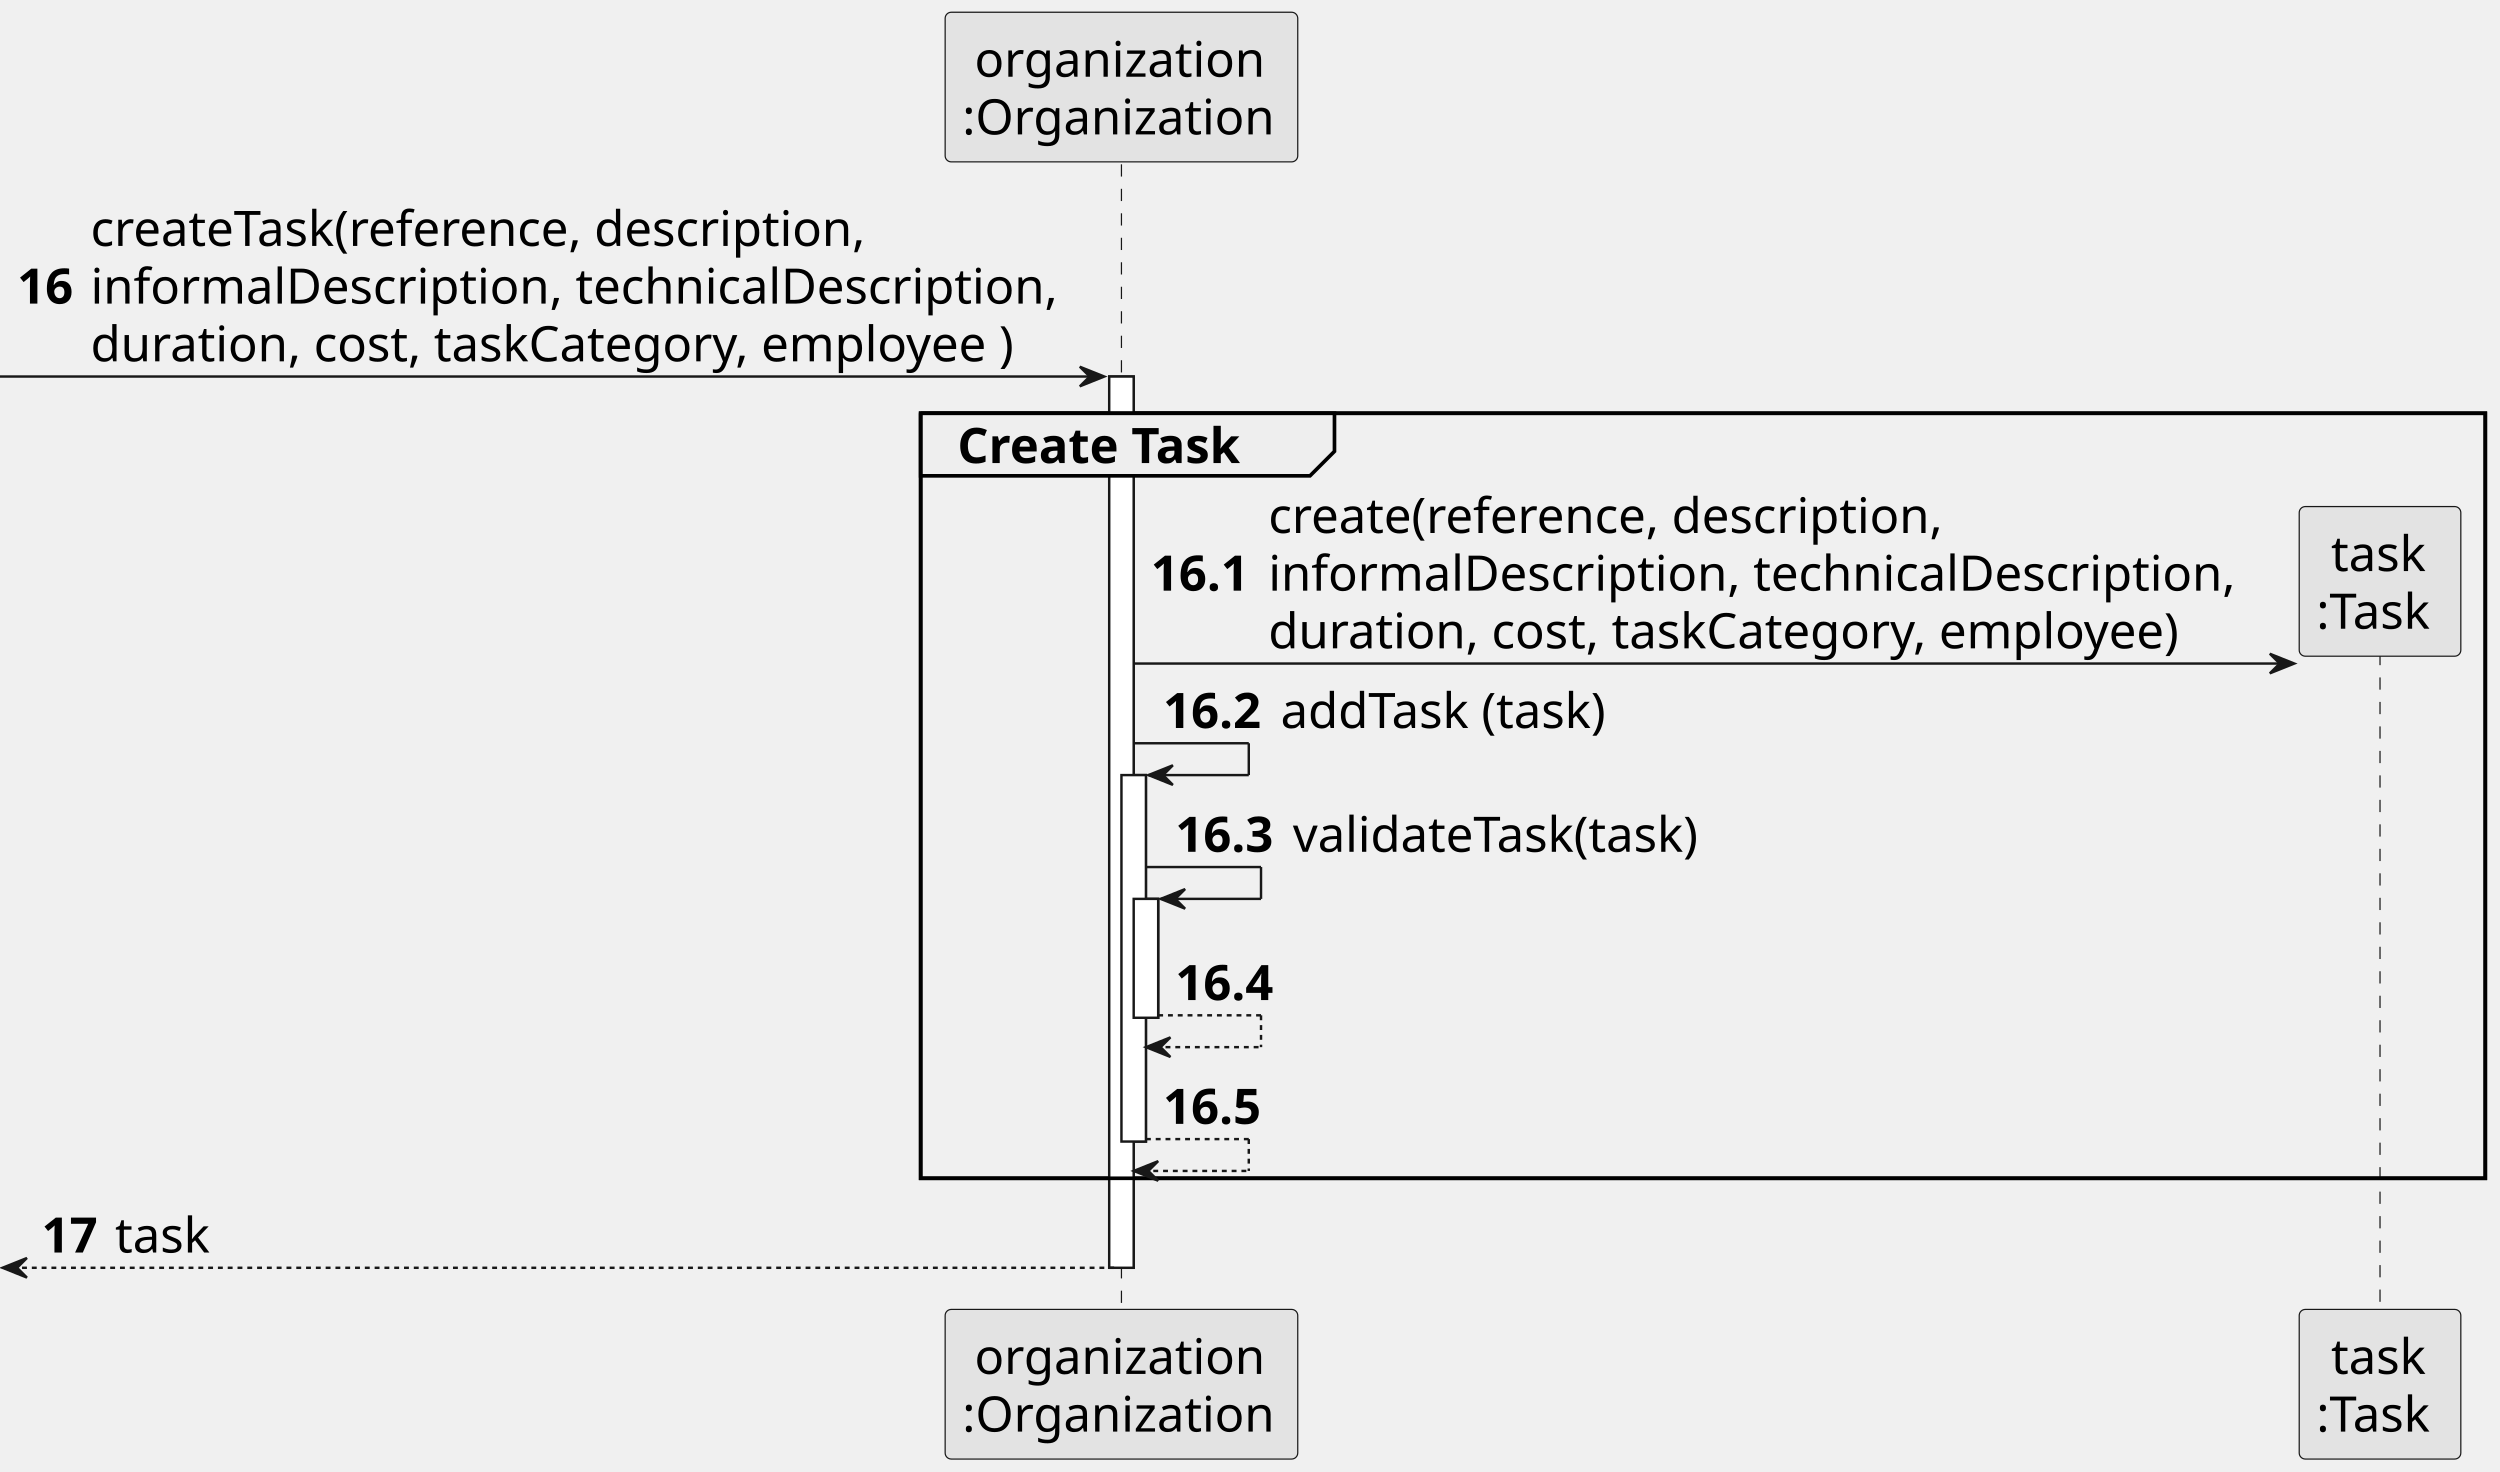
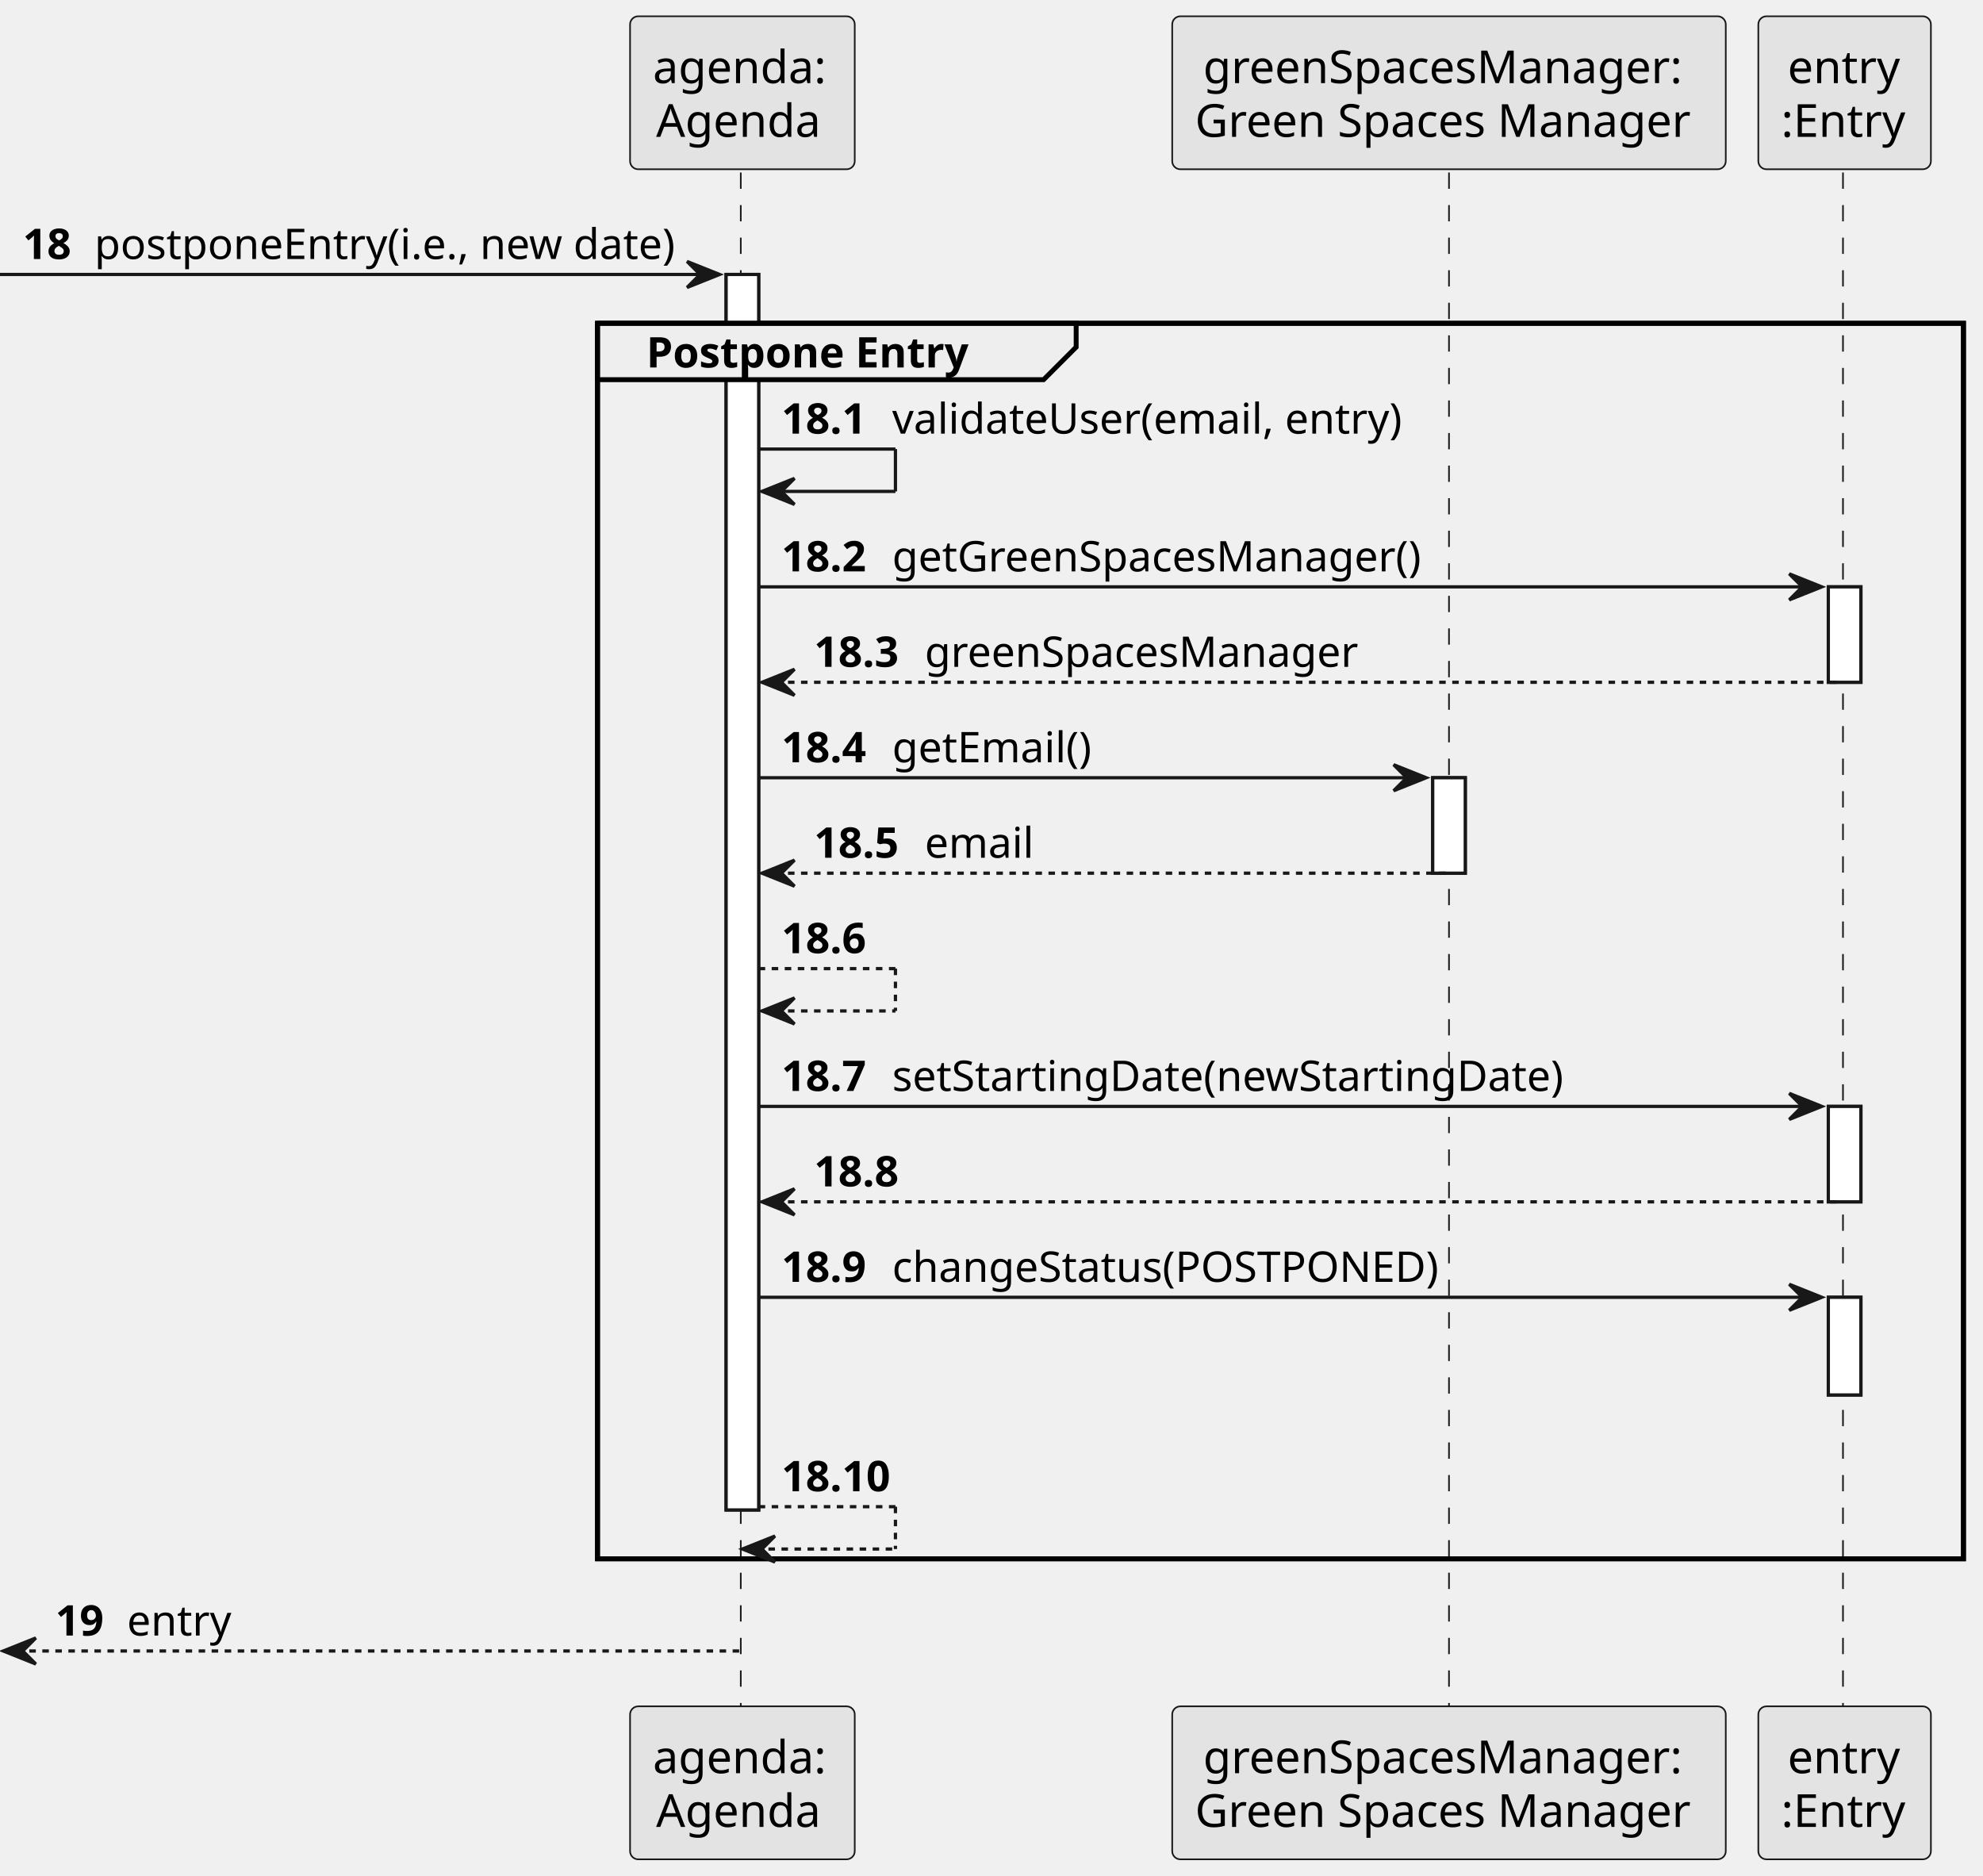
- <svg xmlns="http://www.w3.org/2000/svg" contentStyleType="text/css" height="601px" preserveAspectRatio="none" style="width:1021px;height:601px;background:#FFFFFF;" version="1.1" viewBox="0 0 1021 601" width="1021px" zoomAndPan="magnify">
+ <svg xmlns="http://www.w3.org/2000/svg" contentStyleType="text/css" height="576px" preserveAspectRatio="none" style="width:609px;height:576px;background:#FFFFFF;" version="1.1" viewBox="0 0 609 576" width="609px" zoomAndPan="magnify">
  <defs />
  <g>
-     <rect fill="#FFFFFF" height="363.992" style="stroke:#181818;stroke-width:1.0;" width="10" x="453" y="153.773" />
-     <rect fill="#FFFFFF" height="149.664" style="stroke:#181818;stroke-width:1.0;" width="10" x="458" y="316.547" />
-     <rect fill="#FFFFFF" height="48.555" style="stroke:#181818;stroke-width:1.0;" width="10" x="463" y="367.102" />
-     <rect fill="none" height="312.438" style="stroke:#000000;stroke-width:1.5;" width="639" x="376" y="168.773" />
-     <line style="stroke:#181818;stroke-width:0.5;stroke-dasharray:5.0,5.0;" x1="458" x2="458" y1="67.109" y2="535.766" />
-     <line style="stroke:#181818;stroke-width:0.5;stroke-dasharray:5.0,5.0;" x1="972" x2="972" y1="246.66" y2="535.766" />
-     <rect fill="#E3E3E3" height="61.109" rx="2.5" ry="2.5" style="stroke:#181818;stroke-width:0.5;" width="144" x="386" y="5" />
-     <text fill="#000000" font-family="sans-serif" font-size="20" lengthAdjust="spacing" textLength="120" x="398" y="31.336">organization</text>
-     <text fill="#000000" font-family="sans-serif" font-size="20" lengthAdjust="spacing" textLength="130" x="393" y="54.891">:Organization</text>
-     <rect fill="#E3E3E3" height="61.109" rx="2.5" ry="2.5" style="stroke:#181818;stroke-width:0.5;" width="144" x="386" y="534.766" />
-     <text fill="#000000" font-family="sans-serif" font-size="20" lengthAdjust="spacing" textLength="120" x="398" y="561.102">organization</text>
-     <text fill="#000000" font-family="sans-serif" font-size="20" lengthAdjust="spacing" textLength="130" x="393" y="584.656">:Organization</text>
-     <rect fill="#E3E3E3" height="61.109" rx="2.5" ry="2.5" style="stroke:#181818;stroke-width:0.5;" width="66" x="939" y="534.766" />
-     <text fill="#000000" font-family="sans-serif" font-size="20" lengthAdjust="spacing" textLength="40" x="952" y="561.102">task</text>
-     <text fill="#000000" font-family="sans-serif" font-size="20" lengthAdjust="spacing" textLength="52" x="946" y="584.656">:Task</text>
-     <rect fill="#FFFFFF" height="363.992" style="stroke:#181818;stroke-width:1.0;" width="10" x="453" y="153.773" />
-     <rect fill="#FFFFFF" height="149.664" style="stroke:#181818;stroke-width:1.0;" width="10" x="458" y="316.547" />
-     <rect fill="#FFFFFF" height="48.555" style="stroke:#181818;stroke-width:1.0;" width="10" x="463" y="367.102" />
-     <polygon fill="#181818" points="441,149.773,451,153.773,441,157.773,445,153.773" style="stroke:#181818;stroke-width:1.0;" />
-     <line style="stroke:#181818;stroke-width:1.0;" x1="0" x2="447" y1="153.773" y2="153.773" />
-     <text fill="#000000" font-family="sans-serif" font-size="20" font-weight="bold" lengthAdjust="spacing" textLength="26" x="7" y="124">16</text>
-     <text fill="#000000" font-family="sans-serif" font-size="20" lengthAdjust="spacing" textLength="326" x="37" y="100.445">createTask(reference, description,</text>
-     <text fill="#000000" font-family="sans-serif" font-size="20" lengthAdjust="spacing" textLength="404" x="37" y="124">informalDescription, technicalDescription,</text>
-     <text fill="#000000" font-family="sans-serif" font-size="20" lengthAdjust="spacing" textLength="387" x="37" y="147.555">duration, cost, taskCategory, employee )</text>
-     <path d="M376,168.773 L545,168.773 L545,184.328 L535,194.328 L376,194.328 L376,168.773 " fill="#EEEEEE" style="stroke:#000000;stroke-width:1.5;" />
-     <rect fill="none" height="312.438" style="stroke:#000000;stroke-width:1.5;" width="639" x="376" y="168.773" />
-     <text fill="#000000" font-family="sans-serif" font-size="20" font-weight="bold" lengthAdjust="spacing" textLength="124" x="391" y="189.109">Create Task</text>
-     <polygon fill="#181818" points="927,266.992,937,270.992,927,274.992,931,270.992" style="stroke:#181818;stroke-width:1.0;" />
-     <line style="stroke:#181818;stroke-width:1.0;" x1="463" x2="933" y1="270.992" y2="270.992" />
-     <text fill="#000000" font-family="sans-serif" font-size="20" font-weight="bold" lengthAdjust="spacing" textLength="44" x="470" y="241.219">16.1</text>
-     <text fill="#000000" font-family="sans-serif" font-size="20" lengthAdjust="spacing" textLength="280" x="518" y="217.664">create(reference, description,</text>
-     <text fill="#000000" font-family="sans-serif" font-size="20" lengthAdjust="spacing" textLength="404" x="518" y="241.219">informalDescription, technicalDescription,</text>
-     <text fill="#000000" font-family="sans-serif" font-size="20" lengthAdjust="spacing" textLength="381" x="518" y="264.773">duration, cost, taskCategory, employee)</text>
-     <rect fill="#E3E3E3" height="61.109" rx="2.5" ry="2.5" style="stroke:#181818;stroke-width:0.5;" width="66" x="939" y="206.883" />
-     <text fill="#000000" font-family="sans-serif" font-size="20" lengthAdjust="spacing" textLength="40" x="952" y="233.219">task</text>
-     <text fill="#000000" font-family="sans-serif" font-size="20" lengthAdjust="spacing" textLength="52" x="946" y="256.773">:Task</text>
-     <line style="stroke:#181818;stroke-width:1.0;" x1="463" x2="510" y1="303.547" y2="303.547" />
-     <line style="stroke:#181818;stroke-width:1.0;" x1="510" x2="510" y1="303.547" y2="316.547" />
-     <line style="stroke:#181818;stroke-width:1.0;" x1="469" x2="510" y1="316.547" y2="316.547" />
-     <polygon fill="#181818" points="479,312.547,469,316.547,479,320.547,475,316.547" style="stroke:#181818;stroke-width:1.0;" />
-     <text fill="#000000" font-family="sans-serif" font-size="20" font-weight="bold" lengthAdjust="spacing" textLength="44" x="475" y="297.328">16.2</text>
-     <text fill="#000000" font-family="sans-serif" font-size="20" lengthAdjust="spacing" textLength="143" x="523" y="297.328">addTask (task)</text>
-     <line style="stroke:#181818;stroke-width:1.0;" x1="468" x2="515" y1="354.102" y2="354.102" />
-     <line style="stroke:#181818;stroke-width:1.0;" x1="515" x2="515" y1="354.102" y2="367.102" />
-     <line style="stroke:#181818;stroke-width:1.0;" x1="474" x2="515" y1="367.102" y2="367.102" />
-     <polygon fill="#181818" points="484,363.102,474,367.102,484,371.102,480,367.102" style="stroke:#181818;stroke-width:1.0;" />
-     <text fill="#000000" font-family="sans-serif" font-size="20" font-weight="bold" lengthAdjust="spacing" textLength="44" x="480" y="347.883">16.3</text>
-     <text fill="#000000" font-family="sans-serif" font-size="20" lengthAdjust="spacing" textLength="175" x="528" y="347.883">validateTask(task)</text>
-     <line style="stroke:#181818;stroke-width:1.0;stroke-dasharray:2.0,2.0;" x1="473" x2="515" y1="414.656" y2="414.656" />
-     <line style="stroke:#181818;stroke-width:1.0;stroke-dasharray:2.0,2.0;" x1="515" x2="515" y1="414.656" y2="427.656" />
-     <line style="stroke:#181818;stroke-width:1.0;stroke-dasharray:2.0,2.0;" x1="468" x2="515" y1="427.656" y2="427.656" />
-     <polygon fill="#181818" points="478,423.656,468,427.656,478,431.656,474,427.656" style="stroke:#181818;stroke-width:1.0;" />
-     <text fill="#000000" font-family="sans-serif" font-size="20" font-weight="bold" lengthAdjust="spacing" textLength="44" x="480" y="408.438">16.4</text>
-     <text fill="#000000" font-family="sans-serif" font-size="20" lengthAdjust="spacing" textLength="6" x="528" y="408.438"> </text>
-     <line style="stroke:#181818;stroke-width:1.0;stroke-dasharray:2.0,2.0;" x1="468" x2="510" y1="465.211" y2="465.211" />
-     <line style="stroke:#181818;stroke-width:1.0;stroke-dasharray:2.0,2.0;" x1="510" x2="510" y1="465.211" y2="478.211" />
-     <line style="stroke:#181818;stroke-width:1.0;stroke-dasharray:2.0,2.0;" x1="463" x2="510" y1="478.211" y2="478.211" />
-     <polygon fill="#181818" points="473,474.211,463,478.211,473,482.211,469,478.211" style="stroke:#181818;stroke-width:1.0;" />
-     <text fill="#000000" font-family="sans-serif" font-size="20" font-weight="bold" lengthAdjust="spacing" textLength="44" x="475" y="458.992">16.5</text>
-     <text fill="#000000" font-family="sans-serif" font-size="20" lengthAdjust="spacing" textLength="6" x="523" y="458.992"> </text>
-     <polygon fill="#181818" points="11,513.766,1,517.766,11,521.766,7,517.766" style="stroke:#181818;stroke-width:1.0;" />
-     <line style="stroke:#181818;stroke-width:1.0;stroke-dasharray:2.0,2.0;" x1="5" x2="457" y1="517.766" y2="517.766" />
-     <text fill="#000000" font-family="sans-serif" font-size="20" font-weight="bold" lengthAdjust="spacing" textLength="26" x="17" y="511.547">17</text>
-     <text fill="#000000" font-family="sans-serif" font-size="20" lengthAdjust="spacing" textLength="40" x="47" y="511.547">task</text>
+     <rect fill="#FFFFFF" height="379.416" style="stroke:#181818;stroke-width:1.0;" width="10" x="223" y="84.287" />
+     <rect fill="#FFFFFF" height="29.311" style="stroke:#181818;stroke-width:1.0;" width="10" x="440" y="238.84" />
+     <rect fill="#FFFFFF" height="29.311" style="stroke:#181818;stroke-width:1.0;" width="10" x="561.5" y="180.219" />
+     <rect fill="#FFFFFF" height="29.311" style="stroke:#181818;stroke-width:1.0;" width="10" x="561.5" y="339.772" />
+     <rect fill="#FFFFFF" height="30" style="stroke:#181818;stroke-width:1.0;" width="10" x="561.5" y="398.393" />
+     <rect fill="none" height="379.416" style="stroke:#000000;stroke-width:1.5;" width="419.5" x="183.5" y="99.287" />
+     <line style="stroke:#181818;stroke-width:0.5;stroke-dasharray:5.0,5.0;" x1="227.5" x2="227.5" y1="52.977" y2="525.014" />
+     <line style="stroke:#181818;stroke-width:0.5;stroke-dasharray:5.0,5.0;" x1="445" x2="445" y1="52.977" y2="525.014" />
+     <line style="stroke:#181818;stroke-width:0.5;stroke-dasharray:5.0,5.0;" x1="566" x2="566" y1="52.977" y2="525.014" />
+     <rect fill="#E3E3E3" height="46.977" rx="2.5" ry="2.5" style="stroke:#181818;stroke-width:0.5;" width="69" x="193.5" y="5" />
+     <text fill="#000000" font-family="sans-serif" font-size="14" lengthAdjust="spacing" textLength="55" x="200.5" y="25.535">agenda:</text>
+     <text fill="#000000" font-family="sans-serif" font-size="14" lengthAdjust="spacing" textLength="53" x="201.5" y="42.023">Agenda</text>
+     <rect fill="#E3E3E3" height="46.977" rx="2.5" ry="2.5" style="stroke:#181818;stroke-width:0.5;" width="69" x="193.5" y="524.014" />
+     <text fill="#000000" font-family="sans-serif" font-size="14" lengthAdjust="spacing" textLength="55" x="200.5" y="544.549">agenda:</text>
+     <text fill="#000000" font-family="sans-serif" font-size="14" lengthAdjust="spacing" textLength="53" x="201.5" y="561.037">Agenda</text>
+     <rect fill="#E3E3E3" height="46.977" rx="2.5" ry="2.5" style="stroke:#181818;stroke-width:0.5;" width="170" x="360" y="5" />
+     <text fill="#000000" font-family="sans-serif" font-size="14" lengthAdjust="spacing" textLength="151" x="369.5" y="25.535">greenSpacesManager:</text>
+     <text fill="#000000" font-family="sans-serif" font-size="14" lengthAdjust="spacing" textLength="156" x="367" y="42.023">Green Spaces Manager</text>
+     <rect fill="#E3E3E3" height="46.977" rx="2.5" ry="2.5" style="stroke:#181818;stroke-width:0.5;" width="170" x="360" y="524.014" />
+     <text fill="#000000" font-family="sans-serif" font-size="14" lengthAdjust="spacing" textLength="151" x="369.5" y="544.549">greenSpacesManager:</text>
+     <text fill="#000000" font-family="sans-serif" font-size="14" lengthAdjust="spacing" textLength="156" x="367" y="561.037">Green Spaces Manager</text>
+     <rect fill="#E3E3E3" height="46.977" rx="2.5" ry="2.5" style="stroke:#181818;stroke-width:0.5;" width="53" x="540" y="5" />
+     <text fill="#000000" font-family="sans-serif" font-size="14" lengthAdjust="spacing" textLength="35" x="549" y="25.535">entry</text>
+     <text fill="#000000" font-family="sans-serif" font-size="14" lengthAdjust="spacing" textLength="39" x="547" y="42.023">:Entry</text>
+     <rect fill="#E3E3E3" height="46.977" rx="2.5" ry="2.5" style="stroke:#181818;stroke-width:0.5;" width="53" x="540" y="524.014" />
+     <text fill="#000000" font-family="sans-serif" font-size="14" lengthAdjust="spacing" textLength="35" x="549" y="544.549">entry</text>
+     <text fill="#000000" font-family="sans-serif" font-size="14" lengthAdjust="spacing" textLength="39" x="547" y="561.037">:Entry</text>
+     <rect fill="#FFFFFF" height="379.416" style="stroke:#181818;stroke-width:1.0;" width="10" x="223" y="84.287" />
+     <rect fill="#FFFFFF" height="29.311" style="stroke:#181818;stroke-width:1.0;" width="10" x="440" y="238.84" />
+     <rect fill="#FFFFFF" height="29.311" style="stroke:#181818;stroke-width:1.0;" width="10" x="561.5" y="180.219" />
+     <rect fill="#FFFFFF" height="29.311" style="stroke:#181818;stroke-width:1.0;" width="10" x="561.5" y="339.772" />
+     <rect fill="#FFFFFF" height="30" style="stroke:#181818;stroke-width:1.0;" width="10" x="561.5" y="398.393" />
+     <polygon fill="#181818" points="211,80.287,221,84.287,211,88.287,215,84.287" style="stroke:#181818;stroke-width:1.0;" />
+     <line style="stroke:#181818;stroke-width:1.0;" x1="0" x2="217" y1="84.287" y2="84.287" />
+     <text fill="#000000" font-family="sans-serif" font-size="13" font-weight="bold" lengthAdjust="spacing" textLength="18" x="7" y="79.545">18</text>
+     <text fill="#000000" font-family="sans-serif" font-size="13" lengthAdjust="spacing" textLength="182" x="29" y="79.545">postponeEntry(i.e., new date)</text>
+     <path d="M183.5,99.287 L330.5,99.287 L330.5,106.598 L320.5,116.598 L183.5,116.598 L183.5,99.287 " fill="#EEEEEE" style="stroke:#000000;stroke-width:1.5;" />
+     <rect fill="none" height="379.416" style="stroke:#000000;stroke-width:1.5;" width="419.5" x="183.5" y="99.287" />
+     <text fill="#000000" font-family="sans-serif" font-size="13" font-weight="bold" lengthAdjust="spacing" textLength="102" x="198.5" y="112.856">Postpone Entry</text>
+     <line style="stroke:#181818;stroke-width:1.0;" x1="233" x2="275" y1="137.908" y2="137.908" />
+     <line style="stroke:#181818;stroke-width:1.0;" x1="275" x2="275" y1="137.908" y2="150.908" />
+     <line style="stroke:#181818;stroke-width:1.0;" x1="234" x2="275" y1="150.908" y2="150.908" />
+     <polygon fill="#181818" points="244,146.908,234,150.908,244,154.908,240,150.908" style="stroke:#181818;stroke-width:1.0;" />
+     <text fill="#000000" font-family="sans-serif" font-size="13" font-weight="bold" lengthAdjust="spacing" textLength="30" x="240" y="133.166">18.1</text>
+     <text fill="#000000" font-family="sans-serif" font-size="13" lengthAdjust="spacing" textLength="159" x="274" y="133.166">validateUser(email, entry)</text>
+     <polygon fill="#181818" points="549.5,176.219,559.5,180.219,549.5,184.219,553.5,180.219" style="stroke:#181818;stroke-width:1.0;" />
+     <line style="stroke:#181818;stroke-width:1.0;" x1="233" x2="555.5" y1="180.219" y2="180.219" />
+     <text fill="#000000" font-family="sans-serif" font-size="13" font-weight="bold" lengthAdjust="spacing" textLength="30" x="240" y="175.477">18.2</text>
+     <text fill="#000000" font-family="sans-serif" font-size="13" lengthAdjust="spacing" textLength="160" x="274" y="175.477">getGreenSpacesManager()</text>
+     <polygon fill="#181818" points="244,205.529,234,209.529,244,213.529,240,209.529" style="stroke:#181818;stroke-width:1.0;" />
+     <line style="stroke:#181818;stroke-width:1.0;stroke-dasharray:2.0,2.0;" x1="238" x2="565.5" y1="209.529" y2="209.529" />
+     <text fill="#000000" font-family="sans-serif" font-size="13" font-weight="bold" lengthAdjust="spacing" textLength="30" x="250" y="204.787">18.3</text>
+     <text fill="#000000" font-family="sans-serif" font-size="13" lengthAdjust="spacing" textLength="131" x="284" y="204.787">greenSpacesManager</text>
+     <polygon fill="#181818" points="428,234.84,438,238.84,428,242.84,432,238.84" style="stroke:#181818;stroke-width:1.0;" />
+     <line style="stroke:#181818;stroke-width:1.0;" x1="233" x2="434" y1="238.84" y2="238.84" />
+     <text fill="#000000" font-family="sans-serif" font-size="13" font-weight="bold" lengthAdjust="spacing" textLength="30" x="240" y="234.098">18.4</text>
+     <text fill="#000000" font-family="sans-serif" font-size="13" lengthAdjust="spacing" textLength="62" x="274" y="234.098">getEmail()</text>
+     <polygon fill="#181818" points="244,264.15,234,268.15,244,272.15,240,268.15" style="stroke:#181818;stroke-width:1.0;" />
+     <line style="stroke:#181818;stroke-width:1.0;stroke-dasharray:2.0,2.0;" x1="238" x2="444" y1="268.15" y2="268.15" />
+     <text fill="#000000" font-family="sans-serif" font-size="13" font-weight="bold" lengthAdjust="spacing" textLength="30" x="250" y="263.408">18.5</text>
+     <text fill="#000000" font-family="sans-serif" font-size="13" lengthAdjust="spacing" textLength="34" x="284" y="263.408">email</text>
+     <line style="stroke:#181818;stroke-width:1.0;stroke-dasharray:2.0,2.0;" x1="233" x2="275" y1="297.461" y2="297.461" />
+     <line style="stroke:#181818;stroke-width:1.0;stroke-dasharray:2.0,2.0;" x1="275" x2="275" y1="297.461" y2="310.461" />
+     <line style="stroke:#181818;stroke-width:1.0;stroke-dasharray:2.0,2.0;" x1="234" x2="275" y1="310.461" y2="310.461" />
+     <polygon fill="#181818" points="244,306.461,234,310.461,244,314.461,240,310.461" style="stroke:#181818;stroke-width:1.0;" />
+     <text fill="#000000" font-family="sans-serif" font-size="13" font-weight="bold" lengthAdjust="spacing" textLength="30" x="240" y="292.719">18.6</text>
+     <text fill="#000000" font-family="sans-serif" font-size="13" lengthAdjust="spacing" textLength="4" x="274" y="292.719"> </text>
+     <polygon fill="#181818" points="549.5,335.772,559.5,339.772,549.5,343.772,553.5,339.772" style="stroke:#181818;stroke-width:1.0;" />
+     <line style="stroke:#181818;stroke-width:1.0;" x1="233" x2="555.5" y1="339.772" y2="339.772" />
+     <text fill="#000000" font-family="sans-serif" font-size="13" font-weight="bold" lengthAdjust="spacing" textLength="30" x="240" y="335.029">18.7</text>
+     <text fill="#000000" font-family="sans-serif" font-size="13" lengthAdjust="spacing" textLength="208" x="274" y="335.029">setStartingDate(newStartingDate)</text>
+     <polygon fill="#181818" points="244,365.082,234,369.082,244,373.082,240,369.082" style="stroke:#181818;stroke-width:1.0;" />
+     <line style="stroke:#181818;stroke-width:1.0;stroke-dasharray:2.0,2.0;" x1="238" x2="565.5" y1="369.082" y2="369.082" />
+     <text fill="#000000" font-family="sans-serif" font-size="13" font-weight="bold" lengthAdjust="spacing" textLength="30" x="250" y="364.34">18.8</text>
+     <text fill="#000000" font-family="sans-serif" font-size="13" lengthAdjust="spacing" textLength="4" x="284" y="364.34"> </text>
+     <polygon fill="#181818" points="549.5,394.393,559.5,398.393,549.5,402.393,553.5,398.393" style="stroke:#181818;stroke-width:1.0;" />
+     <line style="stroke:#181818;stroke-width:1.0;" x1="233" x2="555.5" y1="398.393" y2="398.393" />
+     <text fill="#000000" font-family="sans-serif" font-size="13" font-weight="bold" lengthAdjust="spacing" textLength="30" x="240" y="393.65">18.9</text>
+     <text fill="#000000" font-family="sans-serif" font-size="13" lengthAdjust="spacing" textLength="168" x="274" y="393.65">changeStatus(POSTPONED)</text>
+     <line style="stroke:#181818;stroke-width:1.0;stroke-dasharray:2.0,2.0;" x1="233" x2="275" y1="462.703" y2="462.703" />
+     <line style="stroke:#181818;stroke-width:1.0;stroke-dasharray:2.0,2.0;" x1="275" x2="275" y1="462.703" y2="475.703" />
+     <line style="stroke:#181818;stroke-width:1.0;stroke-dasharray:2.0,2.0;" x1="228" x2="275" y1="475.703" y2="475.703" />
+     <polygon fill="#181818" points="238,471.703,228,475.703,238,479.703,234,475.703" style="stroke:#181818;stroke-width:1.0;" />
+     <text fill="#000000" font-family="sans-serif" font-size="13" font-weight="bold" lengthAdjust="spacing" textLength="39" x="240" y="457.961">18.10</text>
+     <text fill="#000000" font-family="sans-serif" font-size="13" lengthAdjust="spacing" textLength="4" x="283" y="457.961"> </text>
+     <polygon fill="#181818" points="11,503.014,1,507.014,11,511.014,7,507.014" style="stroke:#181818;stroke-width:1.0;" />
+     <line style="stroke:#181818;stroke-width:1.0;stroke-dasharray:2.0,2.0;" x1="5" x2="227" y1="507.014" y2="507.014" />
+     <text fill="#000000" font-family="sans-serif" font-size="13" font-weight="bold" lengthAdjust="spacing" textLength="18" x="17" y="502.272">19</text>
+     <text fill="#000000" font-family="sans-serif" font-size="13" lengthAdjust="spacing" textLength="32" x="39" y="502.272">entry</text>
  </g>
</svg>
